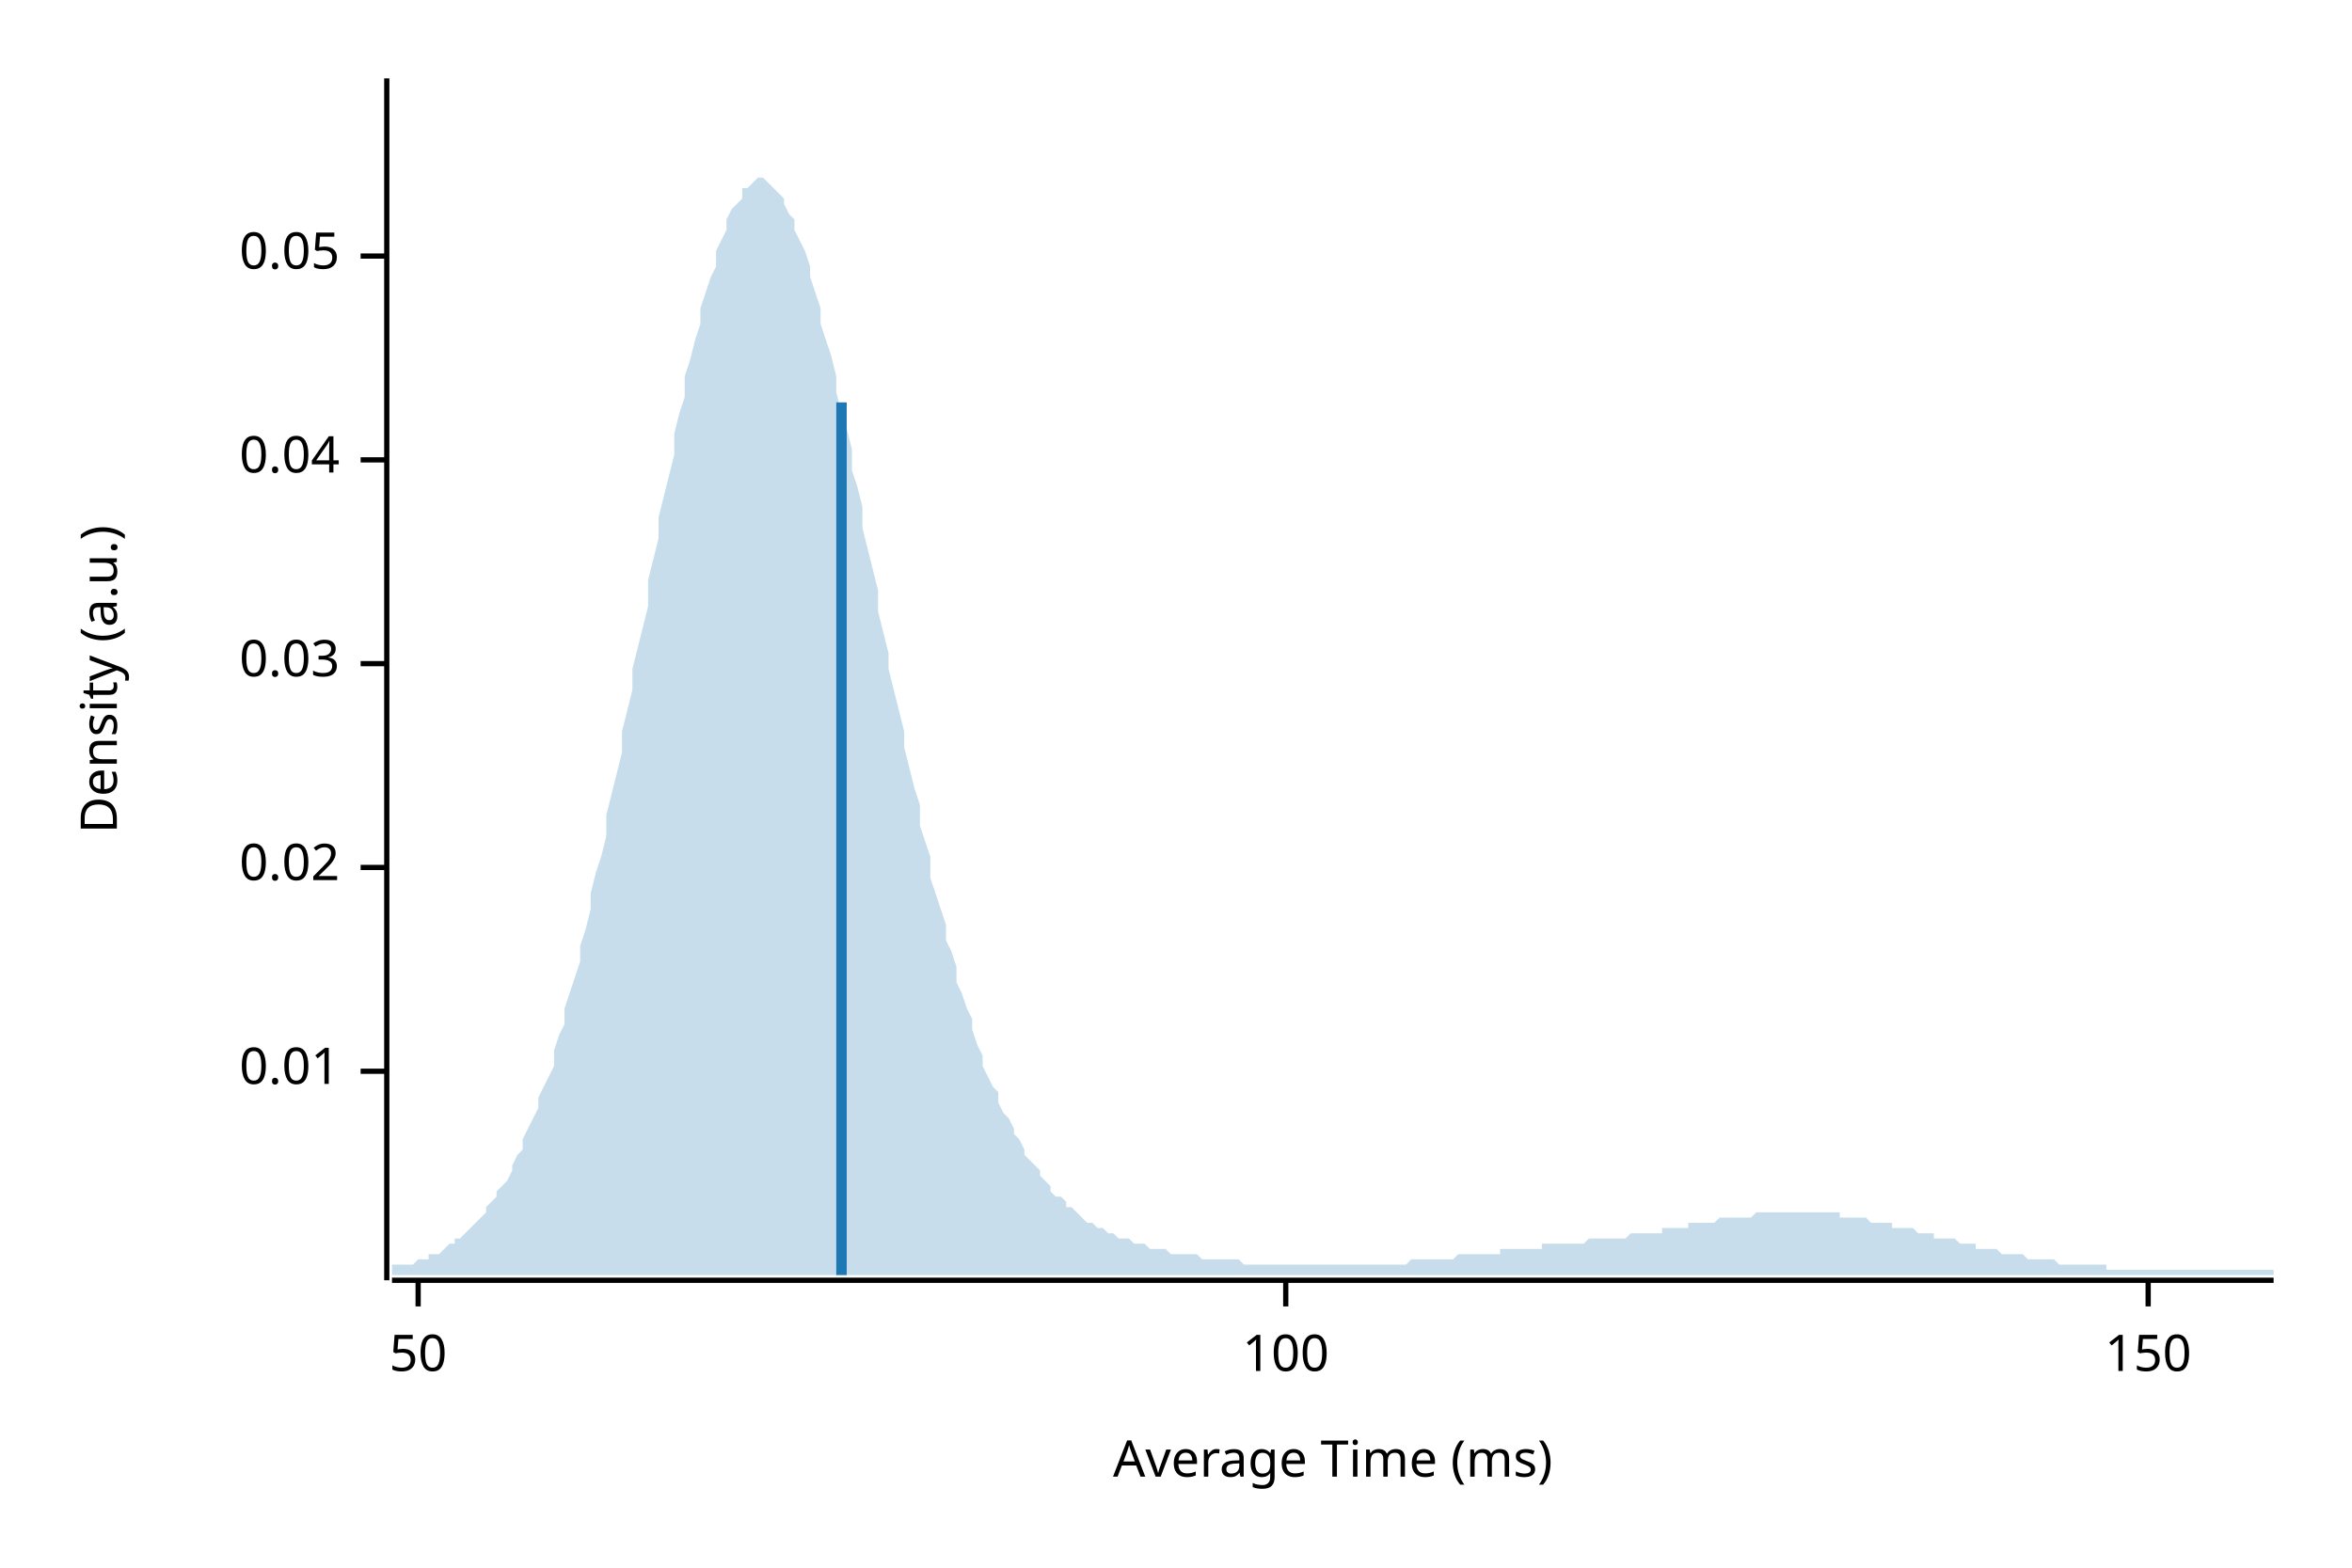
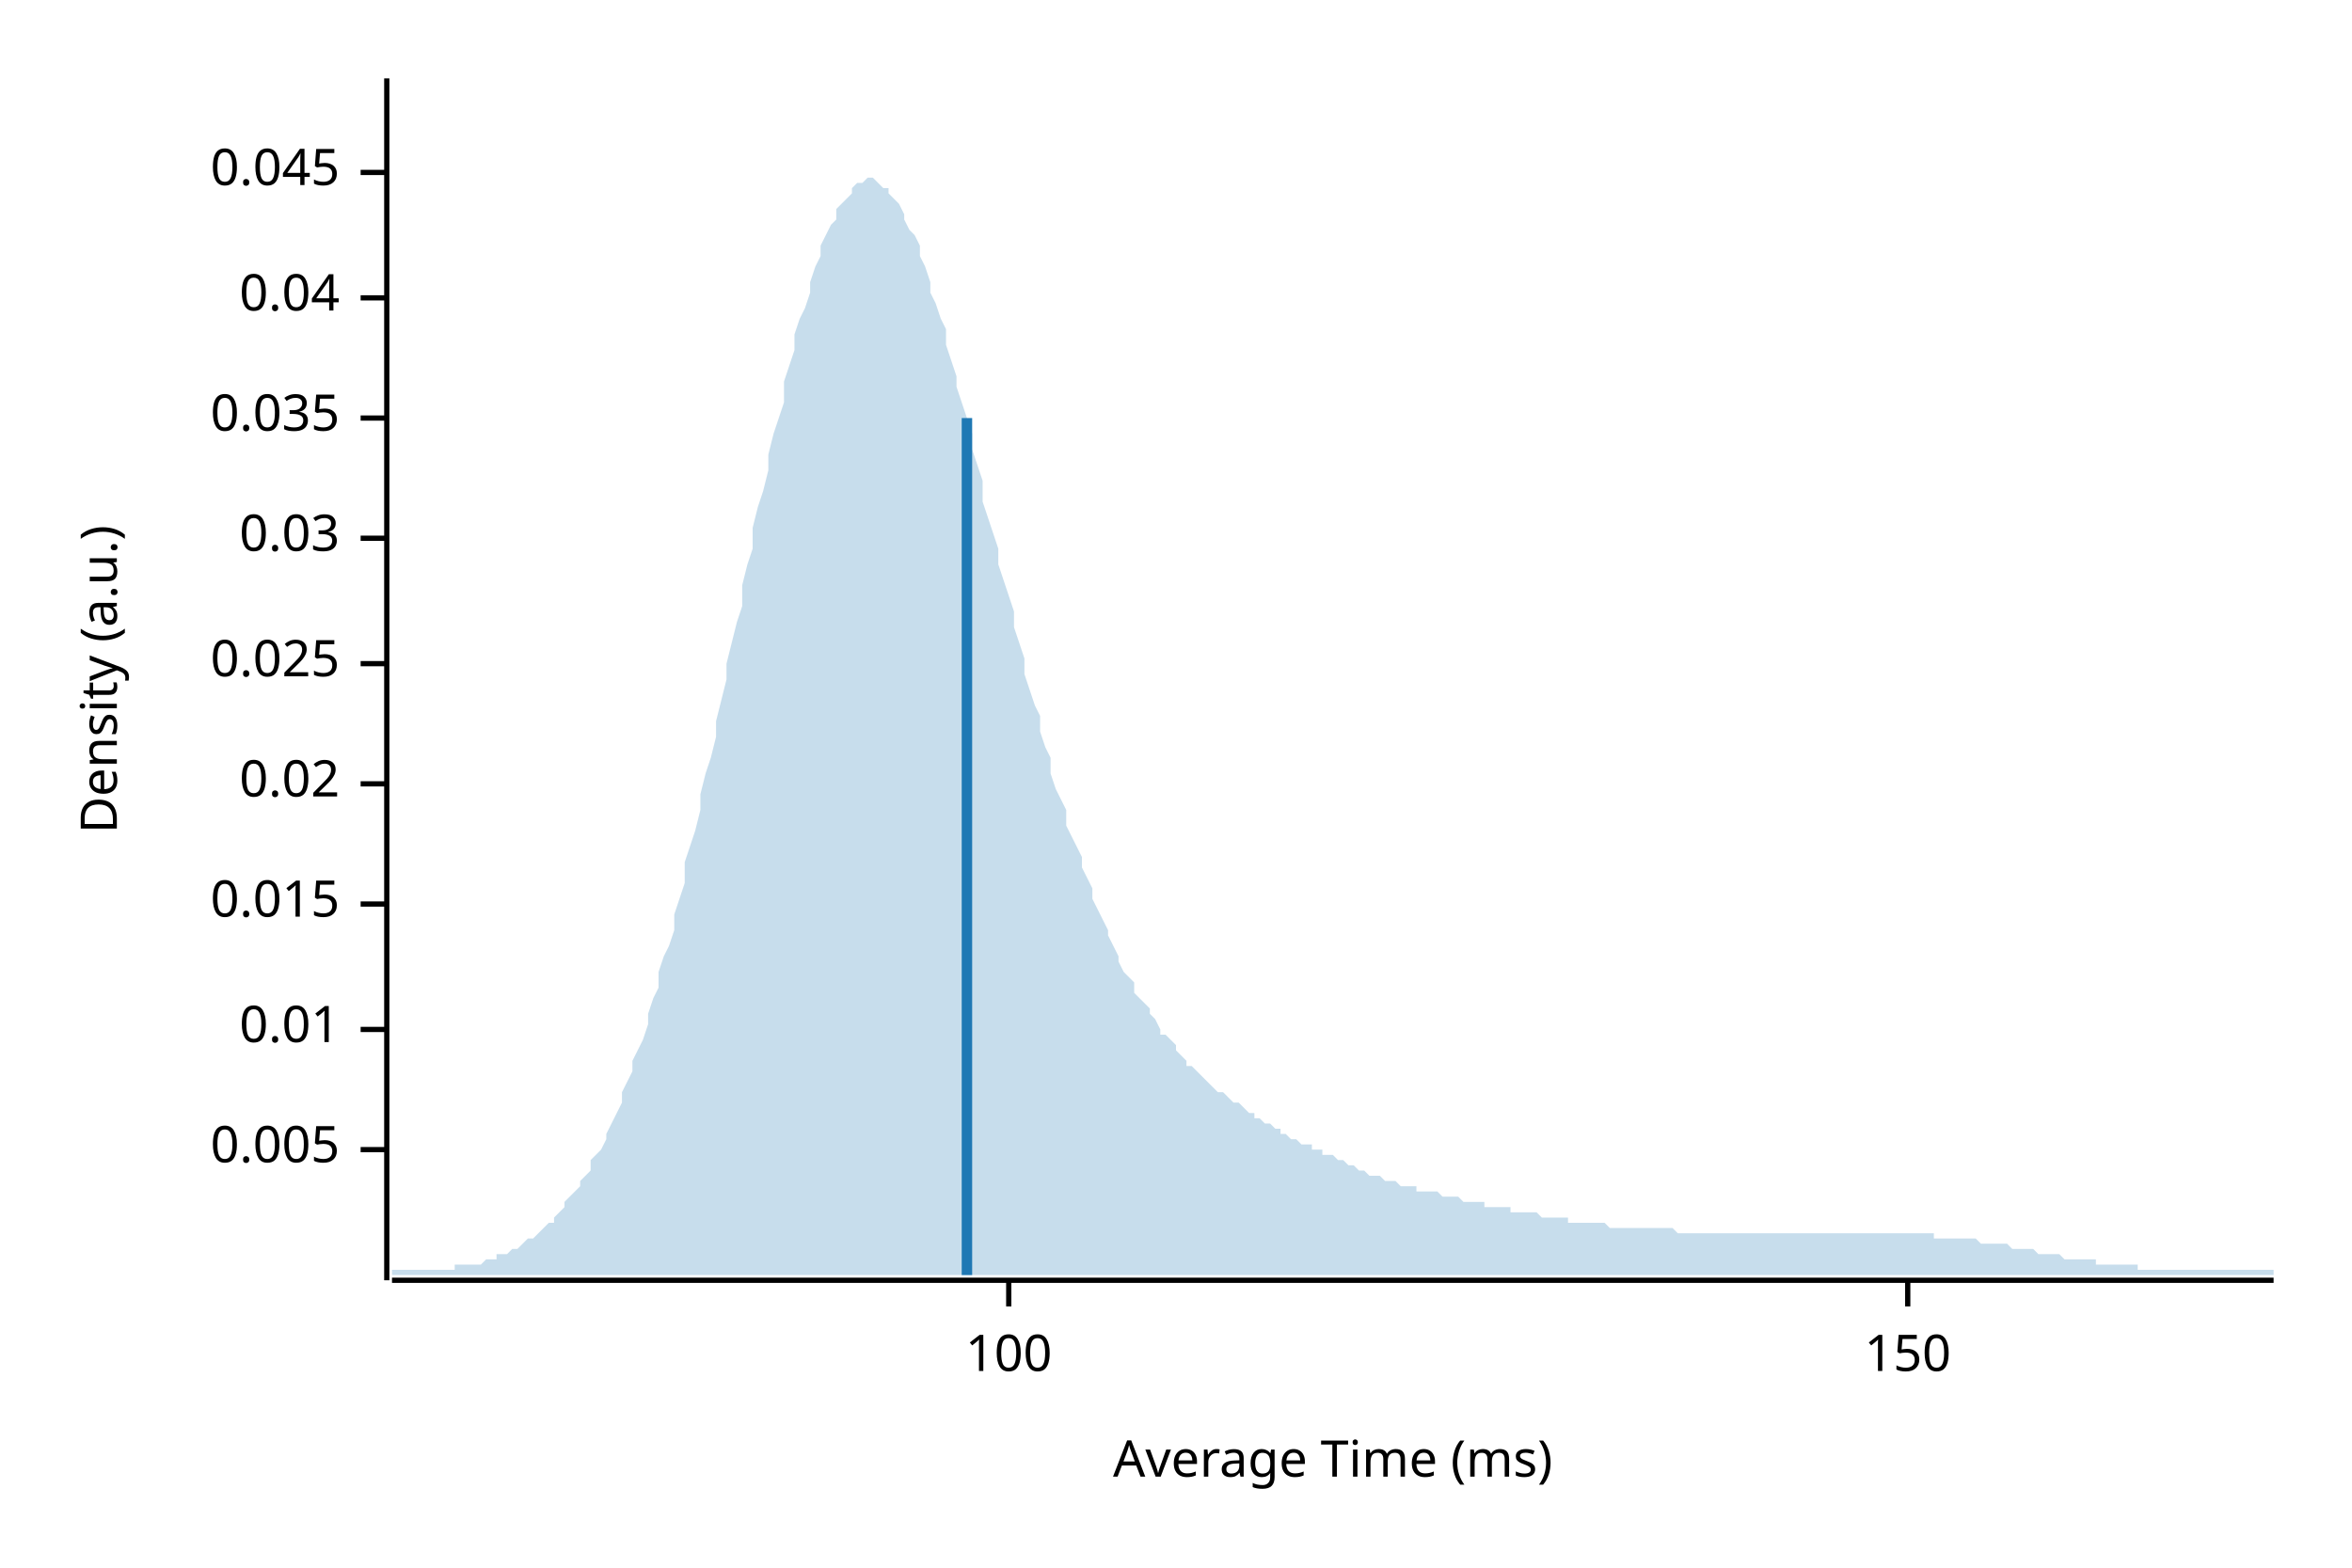
<svg xmlns="http://www.w3.org/2000/svg" width="450" height="300" viewBox="0 0 450 300">
  <text x="15" y="130" dy="0.76em" text-anchor="middle" font-family="sans-serif" font-size="9.677" opacity="1" fill="#000000" transform="rotate(270, 15, 130)">
Density (a.u.)
</text>
  <text x="255" y="285" dy="-0.5ex" text-anchor="middle" font-family="sans-serif" font-size="9.677" opacity="1" fill="#000000">
Average Time (ms)
</text>
  <polyline fill="none" opacity="1" stroke="#000000" stroke-width="1" points="74,15 74,245 " />
-   <text x="65" y="205" dy="0.5ex" text-anchor="end" font-family="sans-serif" font-size="9.677" opacity="1" fill="#000000">
+   <text x="65" y="220" dy="0.5ex" text-anchor="end" font-family="sans-serif" font-size="9.677" opacity="1" fill="#000000">
+ 0.005
+ </text>
+   <polyline fill="none" opacity="1" stroke="#000000" stroke-width="1" points="69,220 74,220 " />
+   <text x="65" y="197" dy="0.5ex" text-anchor="end" font-family="sans-serif" font-size="9.677" opacity="1" fill="#000000">
0.01
</text>
-   <polyline fill="none" opacity="1" stroke="#000000" stroke-width="1" points="69,205 74,205 " />
-   <text x="65" y="166" dy="0.5ex" text-anchor="end" font-family="sans-serif" font-size="9.677" opacity="1" fill="#000000">
+   <polyline fill="none" opacity="1" stroke="#000000" stroke-width="1" points="69,197 74,197 " />
+   <text x="65" y="173" dy="0.5ex" text-anchor="end" font-family="sans-serif" font-size="9.677" opacity="1" fill="#000000">
+ 0.015
+ </text>
+   <polyline fill="none" opacity="1" stroke="#000000" stroke-width="1" points="69,173 74,173 " />
+   <text x="65" y="150" dy="0.5ex" text-anchor="end" font-family="sans-serif" font-size="9.677" opacity="1" fill="#000000">
0.02
</text>
-   <polyline fill="none" opacity="1" stroke="#000000" stroke-width="1" points="69,166 74,166 " />
+   <polyline fill="none" opacity="1" stroke="#000000" stroke-width="1" points="69,150 74,150 " />
  <text x="65" y="127" dy="0.5ex" text-anchor="end" font-family="sans-serif" font-size="9.677" opacity="1" fill="#000000">
+ 0.025
+ </text>
+   <polyline fill="none" opacity="1" stroke="#000000" stroke-width="1" points="69,127 74,127 " />
+   <text x="65" y="103" dy="0.5ex" text-anchor="end" font-family="sans-serif" font-size="9.677" opacity="1" fill="#000000">
0.03
</text>
-   <polyline fill="none" opacity="1" stroke="#000000" stroke-width="1" points="69,127 74,127 " />
-   <text x="65" y="88" dy="0.5ex" text-anchor="end" font-family="sans-serif" font-size="9.677" opacity="1" fill="#000000">
+   <polyline fill="none" opacity="1" stroke="#000000" stroke-width="1" points="69,103 74,103 " />
+   <text x="65" y="80" dy="0.5ex" text-anchor="end" font-family="sans-serif" font-size="9.677" opacity="1" fill="#000000">
+ 0.035
+ </text>
+   <polyline fill="none" opacity="1" stroke="#000000" stroke-width="1" points="69,80 74,80 " />
+   <text x="65" y="57" dy="0.5ex" text-anchor="end" font-family="sans-serif" font-size="9.677" opacity="1" fill="#000000">
0.04
</text>
-   <polyline fill="none" opacity="1" stroke="#000000" stroke-width="1" points="69,88 74,88 " />
-   <text x="65" y="49" dy="0.5ex" text-anchor="end" font-family="sans-serif" font-size="9.677" opacity="1" fill="#000000">
- 0.05
+   <polyline fill="none" opacity="1" stroke="#000000" stroke-width="1" points="69,57 74,57 " />
+   <text x="65" y="33" dy="0.5ex" text-anchor="end" font-family="sans-serif" font-size="9.677" opacity="1" fill="#000000">
+ 0.045
</text>
-   <polyline fill="none" opacity="1" stroke="#000000" stroke-width="1" points="69,49 74,49 " />
+   <polyline fill="none" opacity="1" stroke="#000000" stroke-width="1" points="69,33 74,33 " />
  <polyline fill="none" opacity="1" stroke="#000000" stroke-width="1" points="75,245 435,245 " />
-   <text x="80" y="255" dy="0.76em" text-anchor="middle" font-family="sans-serif" font-size="9.677" opacity="1" fill="#000000">
- 50
- </text>
-   <polyline fill="none" opacity="1" stroke="#000000" stroke-width="1" points="80,245 80,250 " />
-   <text x="246" y="255" dy="0.76em" text-anchor="middle" font-family="sans-serif" font-size="9.677" opacity="1" fill="#000000">
+   <text x="193" y="255" dy="0.76em" text-anchor="middle" font-family="sans-serif" font-size="9.677" opacity="1" fill="#000000">
100
</text>
-   <polyline fill="none" opacity="1" stroke="#000000" stroke-width="1" points="246,245 246,250 " />
-   <text x="411" y="255" dy="0.76em" text-anchor="middle" font-family="sans-serif" font-size="9.677" opacity="1" fill="#000000">
+   <polyline fill="none" opacity="1" stroke="#000000" stroke-width="1" points="193,245 193,250 " />
+   <text x="365" y="255" dy="0.76em" text-anchor="middle" font-family="sans-serif" font-size="9.677" opacity="1" fill="#000000">
150
</text>
-   <polyline fill="none" opacity="1" stroke="#000000" stroke-width="1" points="411,245 411,250 " />
-   <polygon opacity="0.25" fill="#1F78B4" points="75,242 75,242 76,242 77,242 77,242 78,242 79,242 80,241 80,241 81,241 82,241 82,240 83,240 84,240 85,239 85,239 86,238 87,238 87,237 88,237 89,236 90,235 90,235 91,234 92,233 93,232 93,231 94,230 95,229 95,228 96,227 97,226 98,224 98,223 99,221 100,220 100,218 101,216 102,214 103,212 103,210 104,208 105,206 106,204 106,201 107,198 108,196 108,193 109,190 110,187 111,184 111,181 112,178 113,174 113,171 114,167 115,164 116,160 116,156 117,152 118,148 119,144 119,140 120,136 121,132 121,128 122,124 123,120 124,116 124,111 125,107 126,103 126,99 127,95 128,91 129,87 129,83 130,79 131,76 131,72 132,69 133,65 134,62 134,59 135,56 136,53 137,51 137,48 138,46 139,44 139,42 140,40 141,39 142,38 142,36 143,36 144,35 144,35 145,34 146,34 147,35 147,35 148,36 149,37 150,38 150,39 151,41 152,42 152,44 153,46 154,48 155,51 155,53 156,56 157,59 157,62 158,65 159,68 160,72 160,75 161,79 162,82 163,86 163,90 164,93 165,97 165,101 166,105 167,109 168,113 168,117 169,121 170,125 170,128 171,132 172,136 173,140 173,143 174,147 175,151 176,154 176,158 177,161 178,164 178,168 179,171 180,174 181,177 181,180 182,182 183,185 183,188 184,190 185,193 186,195 186,197 187,200 188,202 188,204 189,206 190,208 191,209 191,211 192,213 193,214 194,216 194,217 195,218 196,220 196,221 197,222 198,223 199,224 199,225 200,226 201,227 201,228 202,229 203,229 204,230 204,231 205,231 206,232 207,233 207,233 208,234 209,234 209,234 210,235 211,235 212,236 212,236 213,236 214,237 214,237 215,237 216,237 217,238 217,238 218,238 219,238 220,239 220,239 221,239 222,239 222,239 223,239 224,240 225,240 225,240 226,240 227,240 227,240 228,240 229,240 230,241 230,241 231,241 232,241 232,241 233,241 234,241 235,241 235,241 236,241 237,241 238,242 238,242 239,242 240,242 240,242 241,242 242,242 243,242 243,242 244,242 245,242 245,242 246,242 247,242 248,242 248,242 249,242 250,242 251,242 251,242 252,242 253,242 253,242 254,242 255,242 256,242 256,242 257,242 258,242 258,242 259,242 260,242 261,242 261,242 262,242 263,242 264,242 264,242 265,242 266,242 266,242 267,242 268,242 269,242 269,242 270,241 271,241 271,241 272,241 273,241 274,241 274,241 275,241 276,241 277,241 277,241 278,241 279,240 279,240 280,240 281,240 282,240 282,240 283,240 284,240 284,240 285,240 286,240 287,240 287,239 288,239 289,239 289,239 290,239 291,239 292,239 292,239 293,239 294,239 295,239 295,238 296,238 297,238 297,238 298,238 299,238 300,238 300,238 301,238 302,238 302,238 303,238 304,237 305,237 305,237 306,237 307,237 308,237 308,237 309,237 310,237 310,237 311,237 312,236 313,236 313,236 314,236 315,236 315,236 316,236 317,236 318,236 318,235 319,235 320,235 321,235 321,235 322,235 323,235 323,234 324,234 325,234 326,234 326,234 327,234 328,234 328,234 329,233 330,233 331,233 331,233 332,233 333,233 333,233 334,233 335,233 336,232 336,232 337,232 338,232 339,232 339,232 340,232 341,232 341,232 342,232 343,232 344,232 344,232 345,232 346,232 346,232 347,232 348,232 349,232 349,232 350,232 351,232 352,232 352,233 353,233 354,233 354,233 355,233 356,233 357,233 357,233 358,234 359,234 359,234 360,234 361,234 362,234 362,235 363,235 364,235 365,235 365,235 366,235 367,236 367,236 368,236 369,236 370,236 370,237 371,237 372,237 372,237 373,237 374,237 375,238 375,238 376,238 377,238 378,238 378,239 379,239 380,239 380,239 381,239 382,239 383,240 383,240 384,240 385,240 385,240 386,240 387,240 388,241 388,241 389,241 390,241 390,241 391,241 392,241 393,241 393,241 394,242 395,242 396,242 396,242 397,242 398,242 398,242 399,242 400,242 401,242 401,242 402,242 403,242 403,243 404,243 405,243 406,243 406,243 407,243 408,243 409,243 409,243 410,243 411,243 411,243 412,243 413,243 414,243 414,243 415,243 416,243 416,243 417,243 418,243 419,243 419,243 420,243 421,243 422,243 422,243 423,243 424,243 424,243 425,243 426,243 427,243 427,243 428,243 429,243 429,243 430,243 431,243 432,243 432,243 433,243 434,243 435,243 435,244 75,244 " />
-   <polyline fill="none" opacity="1" stroke="#1F78B4" stroke-width="2" points="161,244 161,77 " />
+   <polyline fill="none" opacity="1" stroke="#000000" stroke-width="1" points="365,245 365,250 " />
+   <polygon opacity="0.25" fill="#1F78B4" points="75,243 75,243 76,243 77,243 77,243 78,243 79,243 80,243 80,243 81,243 82,243 82,243 83,243 84,243 85,243 85,243 86,243 87,243 87,242 88,242 89,242 90,242 90,242 91,242 92,242 93,241 93,241 94,241 95,241 95,240 96,240 97,240 98,239 98,239 99,239 100,238 100,238 101,237 102,237 103,236 103,236 104,235 105,234 106,234 106,233 107,232 108,231 108,230 109,229 110,228 111,227 111,226 112,225 113,224 113,222 114,221 115,220 116,218 116,217 117,215 118,213 119,211 119,209 120,207 121,205 121,203 122,201 123,199 124,196 124,194 125,191 126,189 126,186 127,183 128,181 129,178 129,175 130,172 131,169 131,165 132,162 133,159 134,155 134,152 135,148 136,145 137,141 137,138 138,134 139,130 139,127 140,123 141,119 142,116 142,112 143,108 144,105 144,101 145,97 146,94 147,90 147,87 148,83 149,80 150,77 150,73 151,70 152,67 152,64 153,61 154,59 155,56 155,54 156,51 157,49 157,47 158,45 159,43 160,42 160,40 161,39 162,38 163,37 163,36 164,35 165,35 165,35 166,34 167,34 168,35 168,35 169,36 170,36 170,37 171,38 172,39 173,41 173,42 174,44 175,45 176,47 176,49 177,51 178,54 178,56 179,58 180,61 181,63 181,66 182,69 183,72 183,74 184,77 185,80 186,83 186,86 187,89 188,92 188,96 189,99 190,102 191,105 191,108 192,111 193,114 194,117 194,120 195,123 196,126 196,129 197,132 198,135 199,137 199,140 200,143 201,145 201,148 202,151 203,153 204,155 204,158 205,160 206,162 207,164 207,166 208,168 209,170 209,172 210,174 211,176 212,178 212,179 213,181 214,183 214,184 215,186 216,187 217,188 217,190 218,191 219,192 220,193 220,194 221,195 222,197 222,198 223,198 224,199 225,200 225,201 226,202 227,203 227,204 228,204 229,205 230,206 230,206 231,207 232,208 232,208 233,209 234,209 235,210 235,210 236,211 237,211 238,212 238,212 239,213 240,213 240,214 241,214 242,215 243,215 243,215 244,216 245,216 245,217 246,217 247,218 248,218 248,218 249,219 250,219 251,219 251,220 252,220 253,220 253,221 254,221 255,221 256,222 256,222 257,222 258,223 258,223 259,223 260,224 261,224 261,224 262,225 263,225 264,225 264,225 265,226 266,226 266,226 267,226 268,227 269,227 269,227 270,227 271,227 271,228 272,228 273,228 274,228 274,228 275,228 276,229 277,229 277,229 278,229 279,229 279,229 280,230 281,230 282,230 282,230 283,230 284,230 284,231 285,231 286,231 287,231 287,231 288,231 289,231 289,232 290,232 291,232 292,232 292,232 293,232 294,232 295,233 295,233 296,233 297,233 297,233 298,233 299,233 300,233 300,234 301,234 302,234 302,234 303,234 304,234 305,234 305,234 306,234 307,234 308,235 308,235 309,235 310,235 310,235 311,235 312,235 313,235 313,235 314,235 315,235 315,235 316,235 317,235 318,235 318,235 319,235 320,235 321,236 321,236 322,236 323,236 323,236 324,236 325,236 326,236 326,236 327,236 328,236 328,236 329,236 330,236 331,236 331,236 332,236 333,236 333,236 334,236 335,236 336,236 336,236 337,236 338,236 339,236 339,236 340,236 341,236 341,236 342,236 343,236 344,236 344,236 345,236 346,236 346,236 347,236 348,236 349,236 349,236 350,236 351,236 352,236 352,236 353,236 354,236 354,236 355,236 356,236 357,236 357,236 358,236 359,236 359,236 360,236 361,236 362,236 362,236 363,236 364,236 365,236 365,236 366,236 367,236 367,236 368,236 369,236 370,236 370,237 371,237 372,237 372,237 373,237 374,237 375,237 375,237 376,237 377,237 378,237 378,237 379,238 380,238 380,238 381,238 382,238 383,238 383,238 384,238 385,239 385,239 386,239 387,239 388,239 388,239 389,239 390,240 390,240 391,240 392,240 393,240 393,240 394,240 395,241 396,241 396,241 397,241 398,241 398,241 399,241 400,241 401,241 401,242 402,242 403,242 403,242 404,242 405,242 406,242 406,242 407,242 408,242 409,242 409,243 410,243 411,243 411,243 412,243 413,243 414,243 414,243 415,243 416,243 416,243 417,243 418,243 419,243 419,243 420,243 421,243 422,243 422,243 423,243 424,243 424,243 425,243 426,243 427,243 427,243 428,243 429,243 429,243 430,243 431,243 432,243 432,243 433,243 434,243 435,243 435,244 75,244 " />
+   <polyline fill="none" opacity="1" stroke="#1F78B4" stroke-width="2" points="185,244 185,80 " />
</svg>
